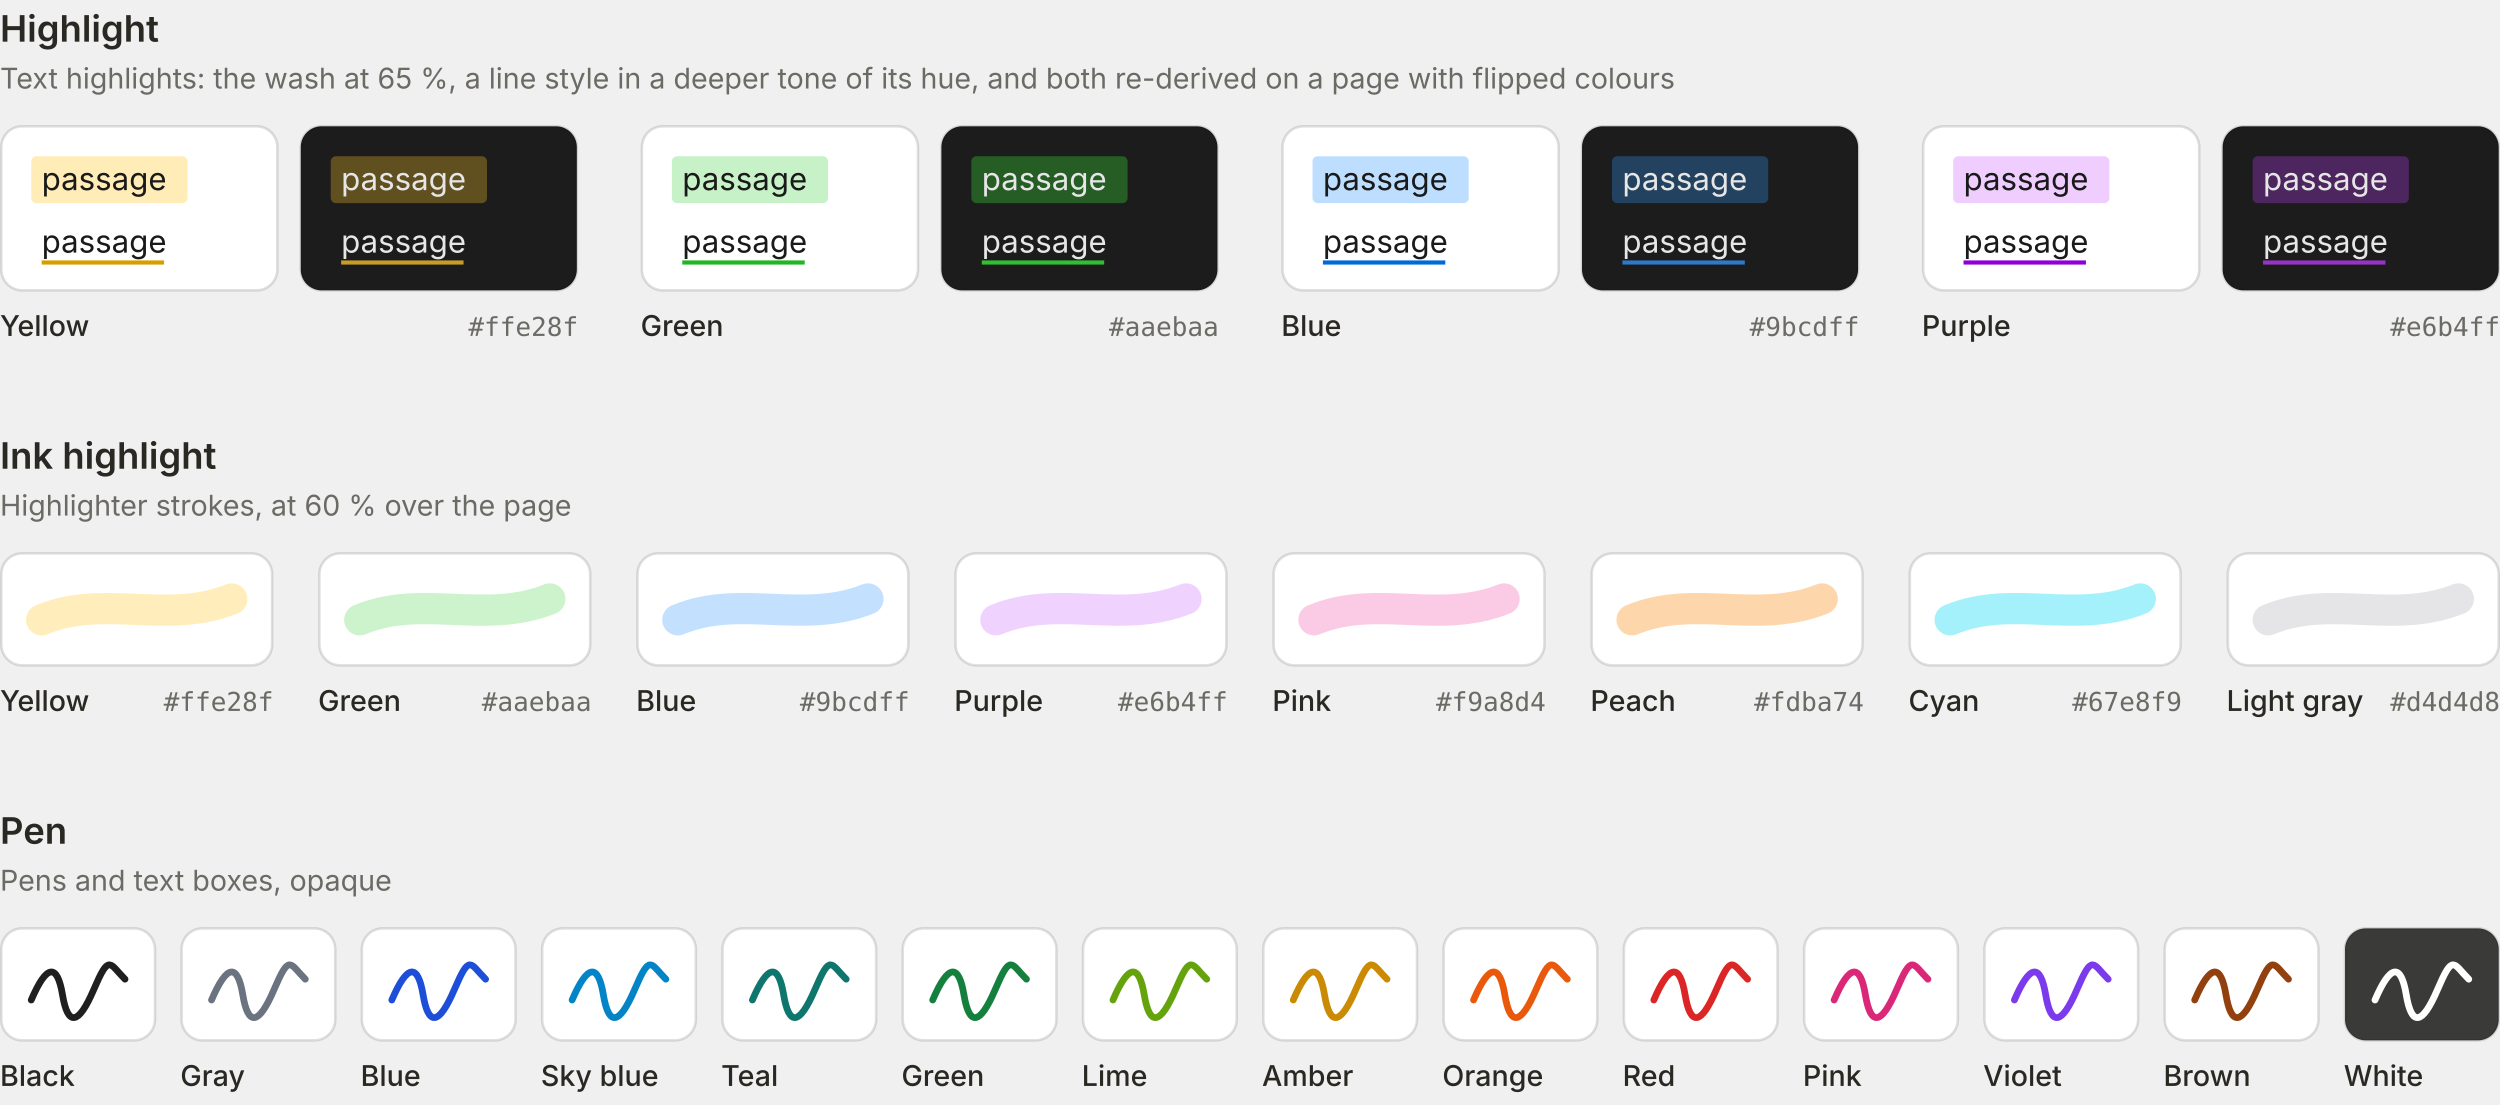
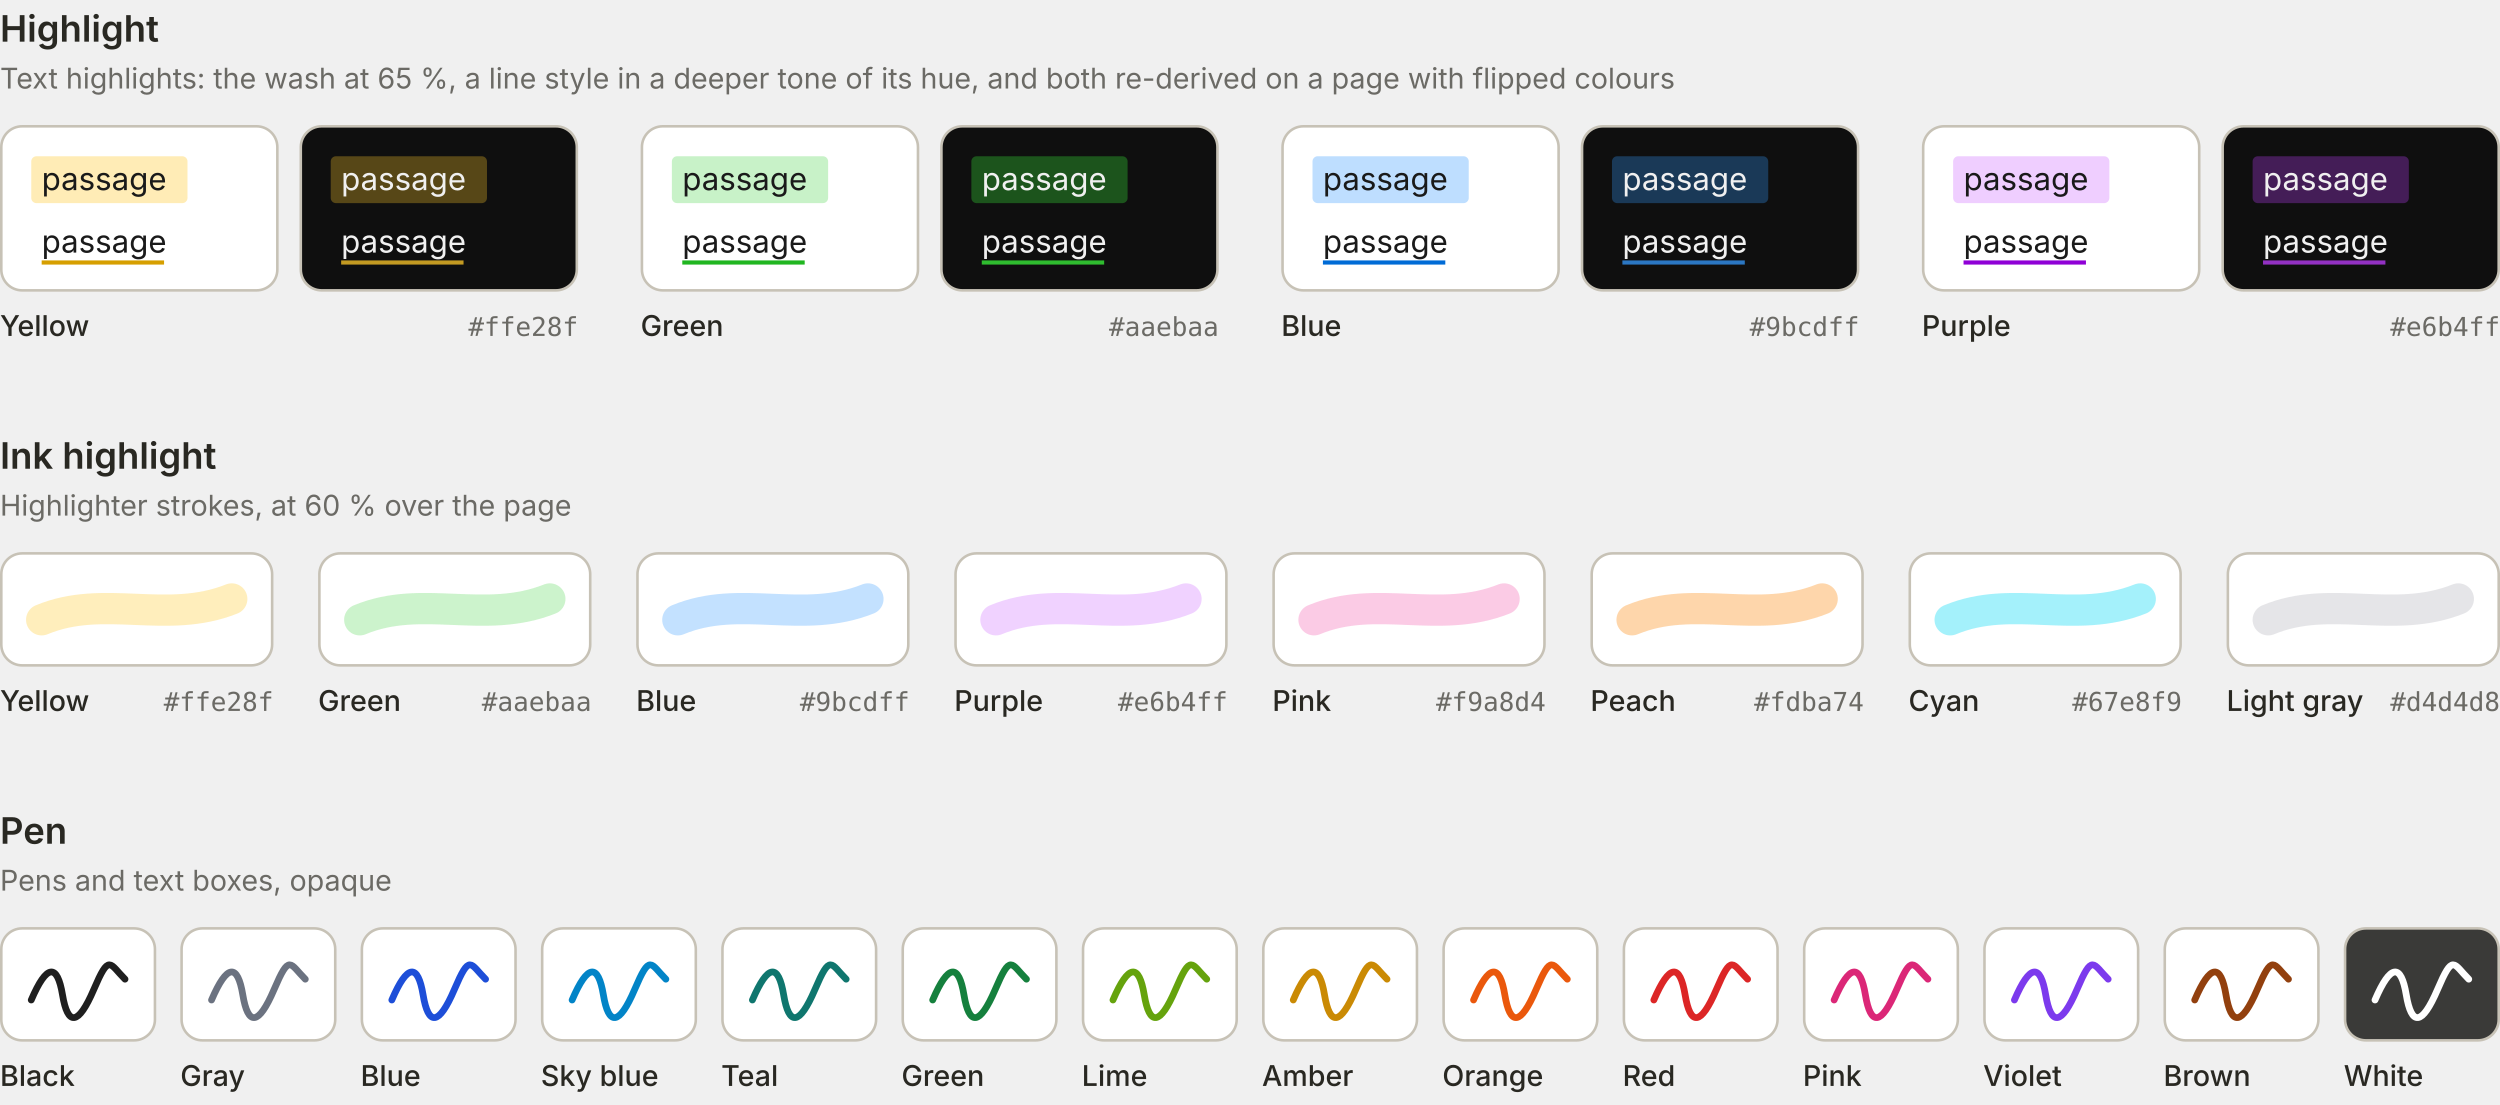
<svg xmlns="http://www.w3.org/2000/svg" width="960" height="424" viewBox="0 0 960 424" role="img" aria-label="Gamma's default colour palette: the Highlight, Ink highlight and Pen groups" font-family="Inter, 'Segoe UI', system-ui, -apple-system, sans-serif">
  <style>
- .l { fill: #292822; } .m { fill: #6b6a65; } .rim { stroke: #0000001f; }
- @media (prefers-color-scheme: dark) { .l { fill: #f0ede6; } .m { fill: #a9a69e; } .rim { stroke: #ffffff2e; } }
+ .l { fill: #292822; } .m { fill: #6b6a65; } .rim { stroke: #c7c2b6; }
+ @media (prefers-color-scheme: dark) { .l { fill: #f0ede6; } .m { fill: #a9a69e; } .rim { stroke: #45443f; } }
.mono { font-family: ui-monospace, 'SF Mono', Menlo, Consolas, monospace; }
</style>
  <text y="16" font-size="14" font-weight="600" class="l">Highlight</text>
  <text y="34" font-size="11" class="m">Text highlights: the wash at 65 %, a line style in a deeper tone of its hue, and both re-derived on a page with flipped colours</text>
  <rect x="0.5" y="48.5" width="106" height="63" rx="8" fill="#ffffff" class="rim" />
-   <rect x="115.5" y="48.5" width="106" height="63" rx="8" fill="#1c1c1c" class="rim" />
-   <rect x="12" y="60" width="60" height="18" rx="2" fill="#ffe28f" fill-opacity="0.65" />
+   <rect x="115.5" y="48.5" width="106" height="63" rx="8" fill="#0f0f0f" class="rim" />
+   <rect x="12" y="60" width="60" height="18" rx="2" fill="#ffe28fa6" />
  <text x="16" y="73" font-size="12" fill="#1a1a1a">passage</text>
  <text x="16" y="97" font-size="12" fill="#1a1a1a">passage</text>
  <rect x="16" y="100" width="47" height="1.6" fill="#d69f00" />
  <rect x="127" y="60" width="60" height="18" rx="2" fill="rgba(255, 200, 41, 0.3)" />
-   <text x="131" y="73" font-size="12" fill="#e6e6e6">passage</text>
-   <text x="131" y="97" font-size="12" fill="#e6e6e6">passage</text>
+   <text x="131" y="73" font-size="12" fill="#f0f0f0">passage</text>
+   <text x="131" y="97" font-size="12" fill="#f0f0f0">passage</text>
  <rect x="131" y="100" width="47" height="1.6" fill="rgba(255, 200, 41, 0.75)" />
  <text x="0" y="129" font-size="11" font-weight="500" class="l">Yellow</text>
  <text x="222" y="129" font-size="10" text-anchor="end" class="m mono">#ffe28f</text>
  <rect x="246.5" y="48.5" width="106" height="63" rx="8" fill="#ffffff" class="rim" />
-   <rect x="361.5" y="48.5" width="106" height="63" rx="8" fill="#1c1c1c" class="rim" />
-   <rect x="258" y="60" width="60" height="18" rx="2" fill="#aaebaa" fill-opacity="0.65" />
+   <rect x="361.5" y="48.5" width="106" height="63" rx="8" fill="#0f0f0f" class="rim" />
+   <rect x="258" y="60" width="60" height="18" rx="2" fill="#aaebaaa6" />
  <text x="262" y="73" font-size="12" fill="#1a1a1a">passage</text>
  <text x="262" y="97" font-size="12" fill="#1a1a1a">passage</text>
  <rect x="262" y="100" width="47" height="1.6" fill="#20b620" />
  <rect x="373" y="60" width="60" height="18" rx="2" fill="rgba(58, 245, 58, 0.3)" />
-   <text x="377" y="73" font-size="12" fill="#e6e6e6">passage</text>
-   <text x="377" y="97" font-size="12" fill="#e6e6e6">passage</text>
+   <text x="377" y="73" font-size="12" fill="#f0f0f0">passage</text>
+   <text x="377" y="97" font-size="12" fill="#f0f0f0">passage</text>
  <rect x="377" y="100" width="47" height="1.6" fill="rgba(58, 245, 58, 0.75)" />
  <text x="246" y="129" font-size="11" font-weight="500" class="l">Green</text>
  <text x="468" y="129" font-size="10" text-anchor="end" class="m mono">#aaebaa</text>
  <rect x="492.5" y="48.5" width="106" height="63" rx="8" fill="#ffffff" class="rim" />
-   <rect x="607.5" y="48.5" width="106" height="63" rx="8" fill="#1c1c1c" class="rim" />
-   <rect x="504" y="60" width="60" height="18" rx="2" fill="#9bcdff" fill-opacity="0.65" />
+   <rect x="607.5" y="48.5" width="106" height="63" rx="8" fill="#0f0f0f" class="rim" />
+   <rect x="504" y="60" width="60" height="18" rx="2" fill="#9bcdffa6" />
  <text x="508" y="73" font-size="12" fill="#1a1a1a">passage</text>
  <text x="508" y="97" font-size="12" fill="#1a1a1a">passage</text>
  <rect x="508" y="100" width="47" height="1.6" fill="#006bd6" />
  <rect x="619" y="60" width="60" height="18" rx="2" fill="rgba(53, 154, 255, 0.3)" />
-   <text x="623" y="73" font-size="12" fill="#e6e6e6">passage</text>
-   <text x="623" y="97" font-size="12" fill="#e6e6e6">passage</text>
+   <text x="623" y="73" font-size="12" fill="#f0f0f0">passage</text>
+   <text x="623" y="97" font-size="12" fill="#f0f0f0">passage</text>
  <rect x="623" y="100" width="47" height="1.6" fill="rgba(53, 154, 255, 0.75)" />
  <text x="492" y="129" font-size="11" font-weight="500" class="l">Blue</text>
  <text x="714" y="129" font-size="10" text-anchor="end" class="m mono">#9bcdff</text>
  <rect x="738.5" y="48.5" width="106" height="63" rx="8" fill="#ffffff" class="rim" />
-   <rect x="853.5" y="48.5" width="106" height="63" rx="8" fill="#1c1c1c" class="rim" />
-   <rect x="750" y="60" width="60" height="18" rx="2" fill="#e6b4ff" fill-opacity="0.65" />
+   <rect x="853.5" y="48.5" width="106" height="63" rx="8" fill="#0f0f0f" class="rim" />
+   <rect x="750" y="60" width="60" height="18" rx="2" fill="#e6b4ffa6" />
  <text x="754" y="73" font-size="12" fill="#1a1a1a">passage</text>
  <text x="754" y="97" font-size="12" fill="#1a1a1a">passage</text>
  <rect x="754" y="100" width="47" height="1.6" fill="#8f00d6" />
  <rect x="865" y="60" width="60" height="18" rx="2" fill="rgba(190, 61, 255, 0.3)" />
-   <text x="869" y="73" font-size="12" fill="#e6e6e6">passage</text>
-   <text x="869" y="97" font-size="12" fill="#e6e6e6">passage</text>
+   <text x="869" y="73" font-size="12" fill="#f0f0f0">passage</text>
+   <text x="869" y="97" font-size="12" fill="#f0f0f0">passage</text>
  <rect x="869" y="100" width="47" height="1.6" fill="rgba(190, 61, 255, 0.75)" />
  <text x="738" y="129" font-size="11" font-weight="500" class="l">Purple</text>
  <text x="960" y="129" font-size="10" text-anchor="end" class="m mono">#e6b4ff</text>
  <text y="180" font-size="14" font-weight="600" class="l">Ink highlight</text>
  <text y="198" font-size="11" class="m">Highlighter strokes, at 60 % over the page</text>
  <rect x="0.5" y="212.5" width="104" height="43" rx="8" fill="#ffffff" class="rim" />
-   <path d="M16 238 C 40 228, 64 240, 89 230" fill="none" stroke="#ffe28f" stroke-opacity="0.6" stroke-width="12" stroke-linecap="round" />
+   <path d="M16 238 C 40 228, 64 240, 89 230" fill="none" stroke="#ffe28f99" stroke-width="12" stroke-linecap="round" />
  <text x="0" y="273" font-size="11" font-weight="500" class="l">Yellow</text>
  <text x="105" y="273" font-size="10" text-anchor="end" class="m mono">#ffe28f</text>
  <rect x="122.643" y="212.5" width="104" height="43" rx="8" fill="#ffffff" class="rim" />
-   <path d="M138.143 238 C 162.143 228, 186.143 240, 211.143 230" fill="none" stroke="#aaebaa" stroke-opacity="0.6" stroke-width="12" stroke-linecap="round" />
+   <path d="M138.143 238 C 162.143 228, 186.143 240, 211.143 230" fill="none" stroke="#aaebaa99" stroke-width="12" stroke-linecap="round" />
  <text x="122.143" y="273" font-size="11" font-weight="500" class="l">Green</text>
  <text x="227.143" y="273" font-size="10" text-anchor="end" class="m mono">#aaebaa</text>
  <rect x="244.786" y="212.5" width="104" height="43" rx="8" fill="#ffffff" class="rim" />
-   <path d="M260.286 238 C 284.286 228, 308.286 240, 333.286 230" fill="none" stroke="#9bcdff" stroke-opacity="0.6" stroke-width="12" stroke-linecap="round" />
+   <path d="M260.286 238 C 284.286 228, 308.286 240, 333.286 230" fill="none" stroke="#9bcdff99" stroke-width="12" stroke-linecap="round" />
  <text x="244.286" y="273" font-size="11" font-weight="500" class="l">Blue</text>
  <text x="349.286" y="273" font-size="10" text-anchor="end" class="m mono">#9bcdff</text>
  <rect x="366.929" y="212.5" width="104" height="43" rx="8" fill="#ffffff" class="rim" />
-   <path d="M382.429 238 C 406.429 228, 430.429 240, 455.429 230" fill="none" stroke="#e6b4ff" stroke-opacity="0.6" stroke-width="12" stroke-linecap="round" />
+   <path d="M382.429 238 C 406.429 228, 430.429 240, 455.429 230" fill="none" stroke="#e6b4ff99" stroke-width="12" stroke-linecap="round" />
  <text x="366.429" y="273" font-size="11" font-weight="500" class="l">Purple</text>
  <text x="471.429" y="273" font-size="10" text-anchor="end" class="m mono">#e6b4ff</text>
  <rect x="489.071" y="212.5" width="104" height="43" rx="8" fill="#ffffff" class="rim" />
-   <path d="M504.571 238 C 528.571 228, 552.571 240, 577.571 230" fill="none" stroke="#f9a8d4" stroke-opacity="0.6" stroke-width="12" stroke-linecap="round" />
+   <path d="M504.571 238 C 528.571 228, 552.571 240, 577.571 230" fill="none" stroke="#f9a8d499" stroke-width="12" stroke-linecap="round" />
  <text x="488.571" y="273" font-size="11" font-weight="500" class="l">Pink</text>
  <text x="593.571" y="273" font-size="10" text-anchor="end" class="m mono">#f9a8d4</text>
  <rect x="611.214" y="212.5" width="104" height="43" rx="8" fill="#ffffff" class="rim" />
-   <path d="M626.714 238 C 650.714 228, 674.714 240, 699.714 230" fill="none" stroke="#fdba74" stroke-opacity="0.6" stroke-width="12" stroke-linecap="round" />
+   <path d="M626.714 238 C 650.714 228, 674.714 240, 699.714 230" fill="none" stroke="#fdba7499" stroke-width="12" stroke-linecap="round" />
  <text x="610.714" y="273" font-size="11" font-weight="500" class="l">Peach</text>
  <text x="715.714" y="273" font-size="10" text-anchor="end" class="m mono">#fdba74</text>
  <rect x="733.357" y="212.5" width="104" height="43" rx="8" fill="#ffffff" class="rim" />
-   <path d="M748.857 238 C 772.857 228, 796.857 240, 821.857 230" fill="none" stroke="#67e8f9" stroke-opacity="0.6" stroke-width="12" stroke-linecap="round" />
+   <path d="M748.857 238 C 772.857 228, 796.857 240, 821.857 230" fill="none" stroke="#67e8f999" stroke-width="12" stroke-linecap="round" />
  <text x="732.857" y="273" font-size="11" font-weight="500" class="l">Cyan</text>
  <text x="837.857" y="273" font-size="10" text-anchor="end" class="m mono">#67e8f9</text>
  <rect x="855.5" y="212.5" width="104" height="43" rx="8" fill="#ffffff" class="rim" />
-   <path d="M871 238 C 895 228, 919 240, 944 230" fill="none" stroke="#d4d4d8" stroke-opacity="0.6" stroke-width="12" stroke-linecap="round" />
+   <path d="M871 238 C 895 228, 919 240, 944 230" fill="none" stroke="#d4d4d899" stroke-width="12" stroke-linecap="round" />
  <text x="855" y="273" font-size="11" font-weight="500" class="l">Light gray</text>
  <text x="960" y="273" font-size="10" text-anchor="end" class="m mono">#d4d4d8</text>
  <text y="324" font-size="14" font-weight="600" class="l">Pen</text>
  <text y="342" font-size="11" class="m">Pens and text boxes, opaque</text>
  <rect x="0.5" y="356.5" width="59" height="43" rx="8" fill="#ffffff" class="rim" />
  <path d="M12 384 c 6 -14, 10 -14, 12 -2 s 6 12, 12 -2 s 6 -10, 12 -4" fill="none" stroke="#1f1f1f" stroke-width="2.6" stroke-linecap="round" stroke-linejoin="round" />
  <text x="0" y="417" font-size="11" font-weight="500" class="l">Black</text>
  <rect x="69.731" y="356.5" width="59" height="43" rx="8" fill="#ffffff" class="rim" />
  <path d="M81.231 384 c 6 -14, 10 -14, 12 -2 s 6 12, 12 -2 s 6 -10, 12 -4" fill="none" stroke="#6b7280" stroke-width="2.6" stroke-linecap="round" stroke-linejoin="round" />
  <text x="69.231" y="417" font-size="11" font-weight="500" class="l">Gray</text>
  <rect x="138.962" y="356.5" width="59" height="43" rx="8" fill="#ffffff" class="rim" />
  <path d="M150.462 384 c 6 -14, 10 -14, 12 -2 s 6 12, 12 -2 s 6 -10, 12 -4" fill="none" stroke="#1d4ed8" stroke-width="2.6" stroke-linecap="round" stroke-linejoin="round" />
  <text x="138.462" y="417" font-size="11" font-weight="500" class="l">Blue</text>
  <rect x="208.192" y="356.5" width="59" height="43" rx="8" fill="#ffffff" class="rim" />
  <path d="M219.692 384 c 6 -14, 10 -14, 12 -2 s 6 12, 12 -2 s 6 -10, 12 -4" fill="none" stroke="#0284c7" stroke-width="2.6" stroke-linecap="round" stroke-linejoin="round" />
  <text x="207.692" y="417" font-size="11" font-weight="500" class="l">Sky blue</text>
  <rect x="277.423" y="356.5" width="59" height="43" rx="8" fill="#ffffff" class="rim" />
  <path d="M288.923 384 c 6 -14, 10 -14, 12 -2 s 6 12, 12 -2 s 6 -10, 12 -4" fill="none" stroke="#0f766e" stroke-width="2.6" stroke-linecap="round" stroke-linejoin="round" />
  <text x="276.923" y="417" font-size="11" font-weight="500" class="l">Teal</text>
  <rect x="346.654" y="356.5" width="59" height="43" rx="8" fill="#ffffff" class="rim" />
  <path d="M358.154 384 c 6 -14, 10 -14, 12 -2 s 6 12, 12 -2 s 6 -10, 12 -4" fill="none" stroke="#15803d" stroke-width="2.6" stroke-linecap="round" stroke-linejoin="round" />
  <text x="346.154" y="417" font-size="11" font-weight="500" class="l">Green</text>
  <rect x="415.885" y="356.5" width="59" height="43" rx="8" fill="#ffffff" class="rim" />
  <path d="M427.385 384 c 6 -14, 10 -14, 12 -2 s 6 12, 12 -2 s 6 -10, 12 -4" fill="none" stroke="#65a30d" stroke-width="2.6" stroke-linecap="round" stroke-linejoin="round" />
  <text x="415.385" y="417" font-size="11" font-weight="500" class="l">Lime</text>
  <rect x="485.115" y="356.5" width="59" height="43" rx="8" fill="#ffffff" class="rim" />
  <path d="M496.615 384 c 6 -14, 10 -14, 12 -2 s 6 12, 12 -2 s 6 -10, 12 -4" fill="none" stroke="#ca8a04" stroke-width="2.6" stroke-linecap="round" stroke-linejoin="round" />
  <text x="484.615" y="417" font-size="11" font-weight="500" class="l">Amber</text>
  <rect x="554.346" y="356.5" width="59" height="43" rx="8" fill="#ffffff" class="rim" />
  <path d="M565.846 384 c 6 -14, 10 -14, 12 -2 s 6 12, 12 -2 s 6 -10, 12 -4" fill="none" stroke="#ea580c" stroke-width="2.6" stroke-linecap="round" stroke-linejoin="round" />
  <text x="553.846" y="417" font-size="11" font-weight="500" class="l">Orange</text>
  <rect x="623.577" y="356.5" width="59" height="43" rx="8" fill="#ffffff" class="rim" />
  <path d="M635.077 384 c 6 -14, 10 -14, 12 -2 s 6 12, 12 -2 s 6 -10, 12 -4" fill="none" stroke="#dc2626" stroke-width="2.6" stroke-linecap="round" stroke-linejoin="round" />
  <text x="623.077" y="417" font-size="11" font-weight="500" class="l">Red</text>
  <rect x="692.808" y="356.5" width="59" height="43" rx="8" fill="#ffffff" class="rim" />
  <path d="M704.308 384 c 6 -14, 10 -14, 12 -2 s 6 12, 12 -2 s 6 -10, 12 -4" fill="none" stroke="#db2777" stroke-width="2.6" stroke-linecap="round" stroke-linejoin="round" />
  <text x="692.308" y="417" font-size="11" font-weight="500" class="l">Pink</text>
  <rect x="762.038" y="356.5" width="59" height="43" rx="8" fill="#ffffff" class="rim" />
  <path d="M773.538 384 c 6 -14, 10 -14, 12 -2 s 6 12, 12 -2 s 6 -10, 12 -4" fill="none" stroke="#7c3aed" stroke-width="2.6" stroke-linecap="round" stroke-linejoin="round" />
  <text x="761.538" y="417" font-size="11" font-weight="500" class="l">Violet</text>
  <rect x="831.269" y="356.5" width="59" height="43" rx="8" fill="#ffffff" class="rim" />
  <path d="M842.769 384 c 6 -14, 10 -14, 12 -2 s 6 12, 12 -2 s 6 -10, 12 -4" fill="none" stroke="#92400e" stroke-width="2.6" stroke-linecap="round" stroke-linejoin="round" />
  <text x="830.769" y="417" font-size="11" font-weight="500" class="l">Brown</text>
  <rect x="900.5" y="356.5" width="59" height="43" rx="8" fill="#3a3a38" class="rim" />
  <path d="M912 384 c 6 -14, 10 -14, 12 -2 s 6 12, 12 -2 s 6 -10, 12 -4" fill="none" stroke="#ffffff" stroke-width="2.6" stroke-linecap="round" stroke-linejoin="round" />
  <text x="900" y="417" font-size="11" font-weight="500" class="l">White</text>
</svg>
